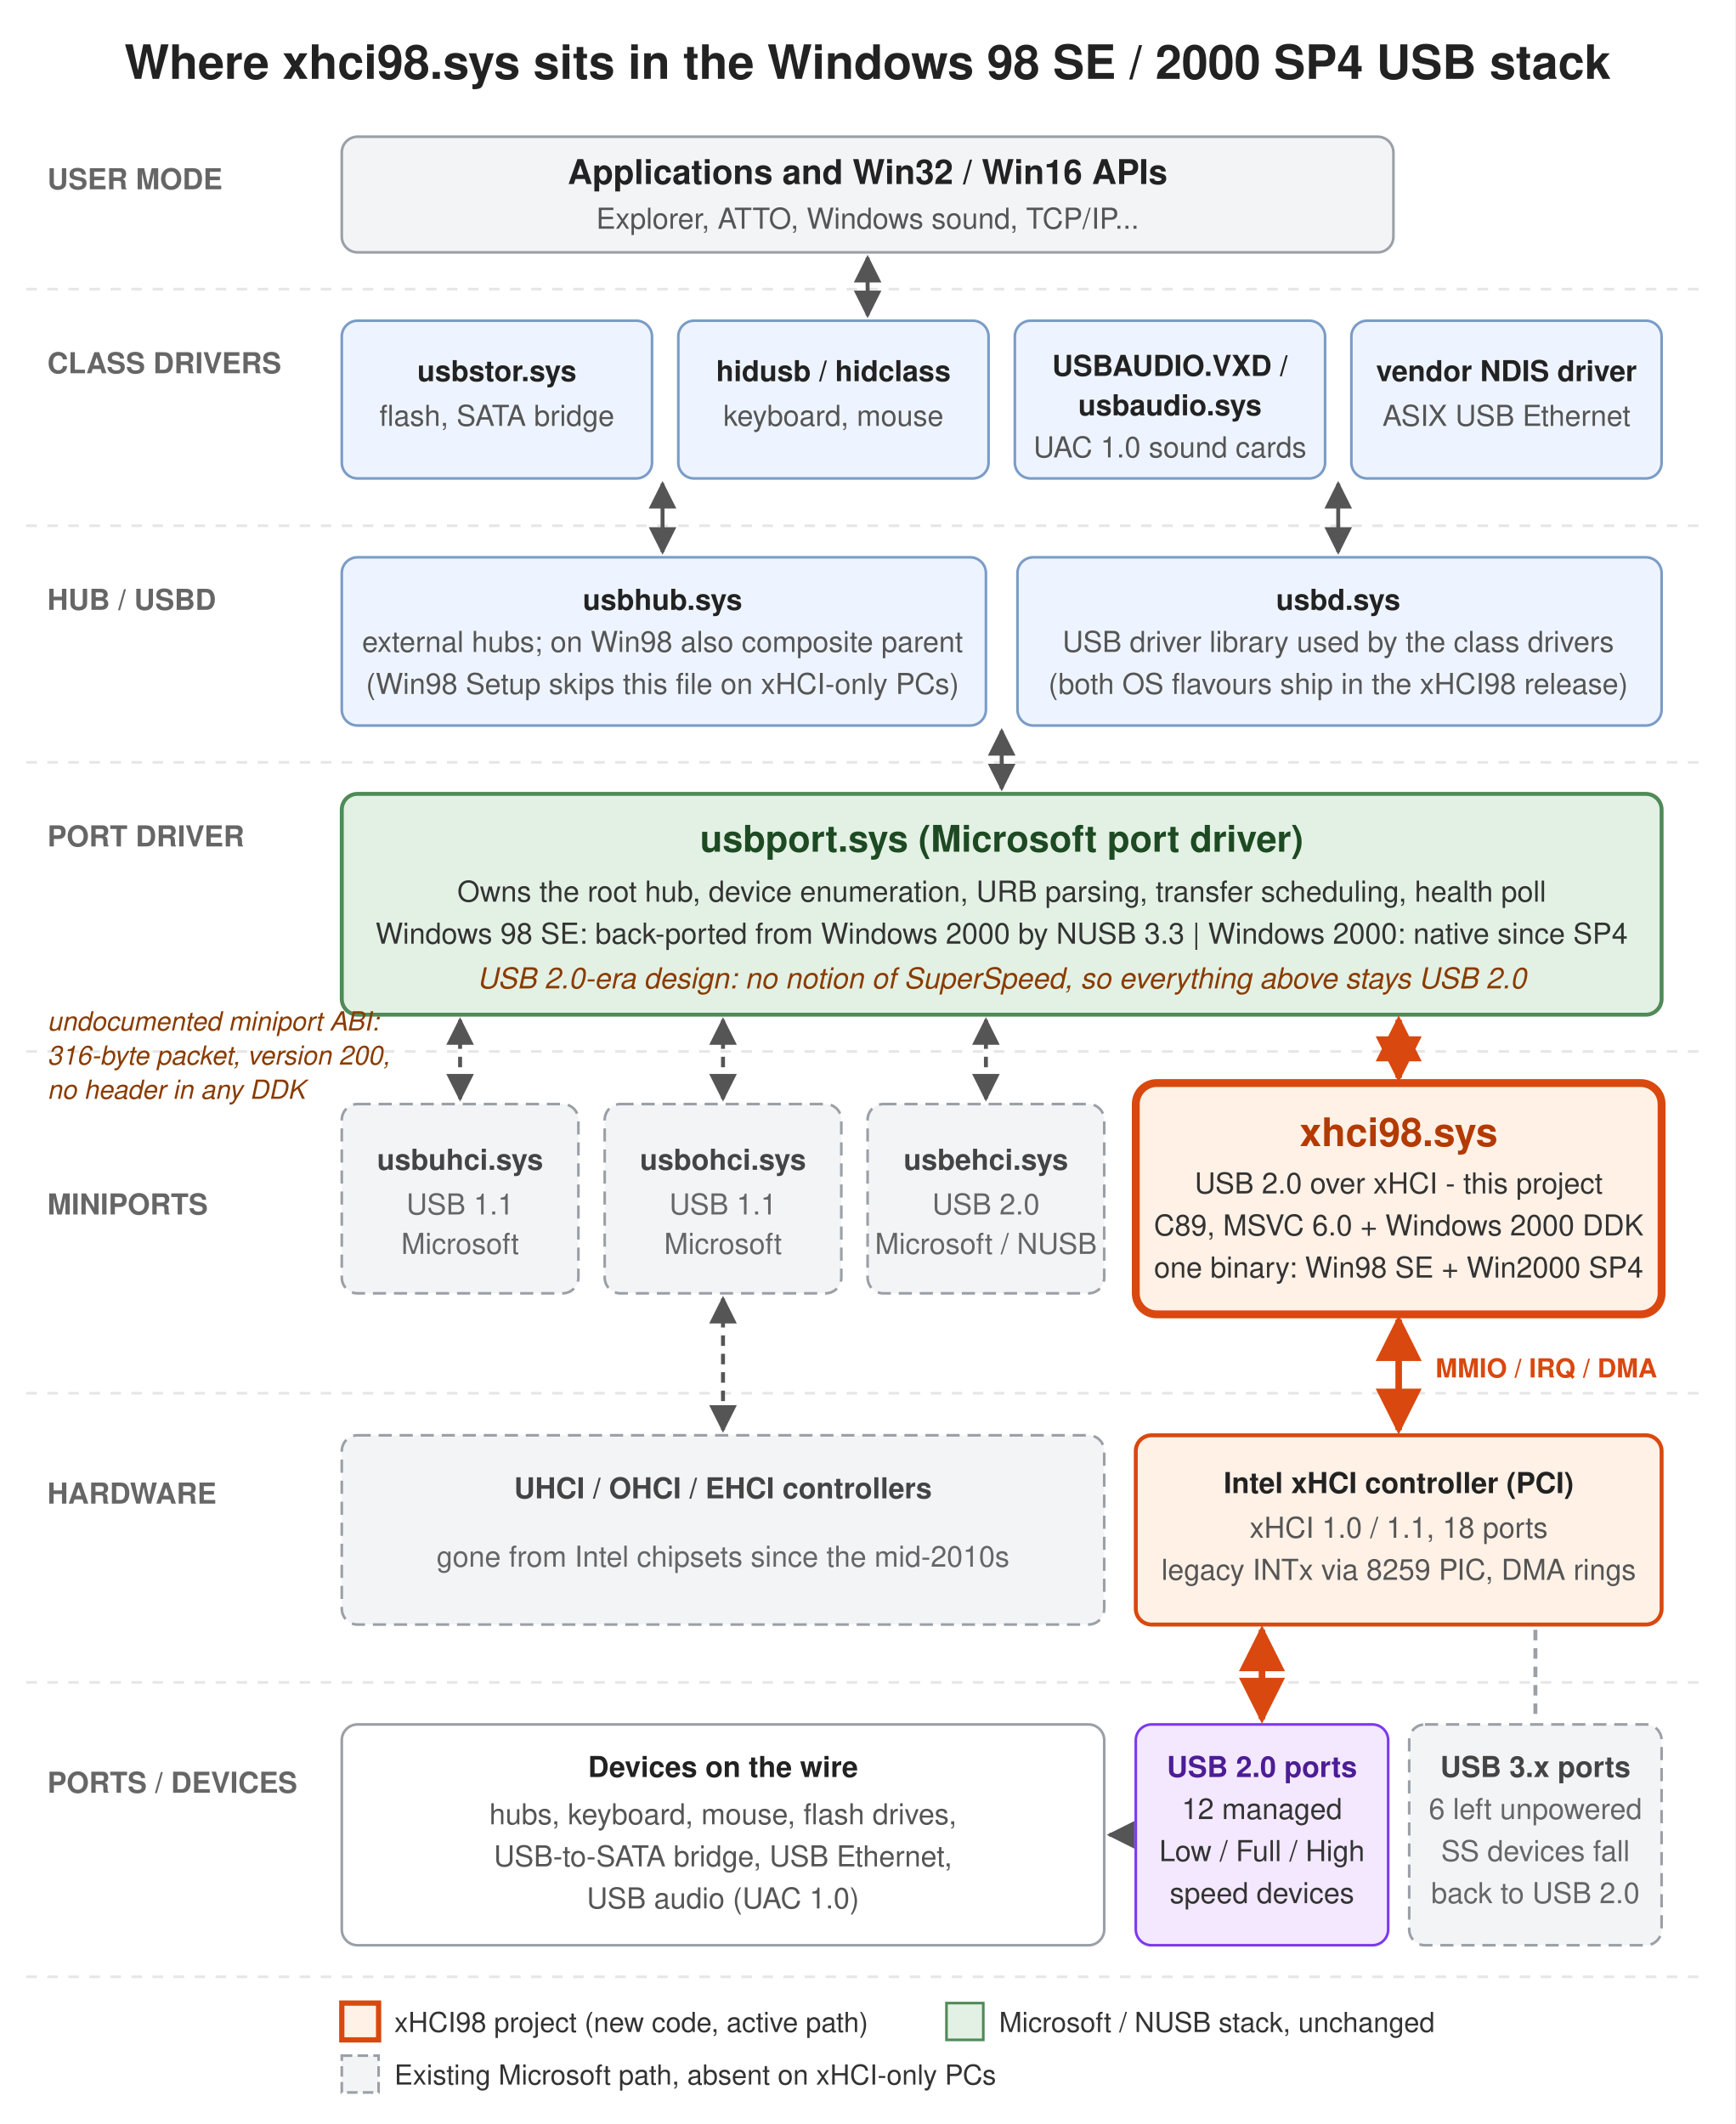
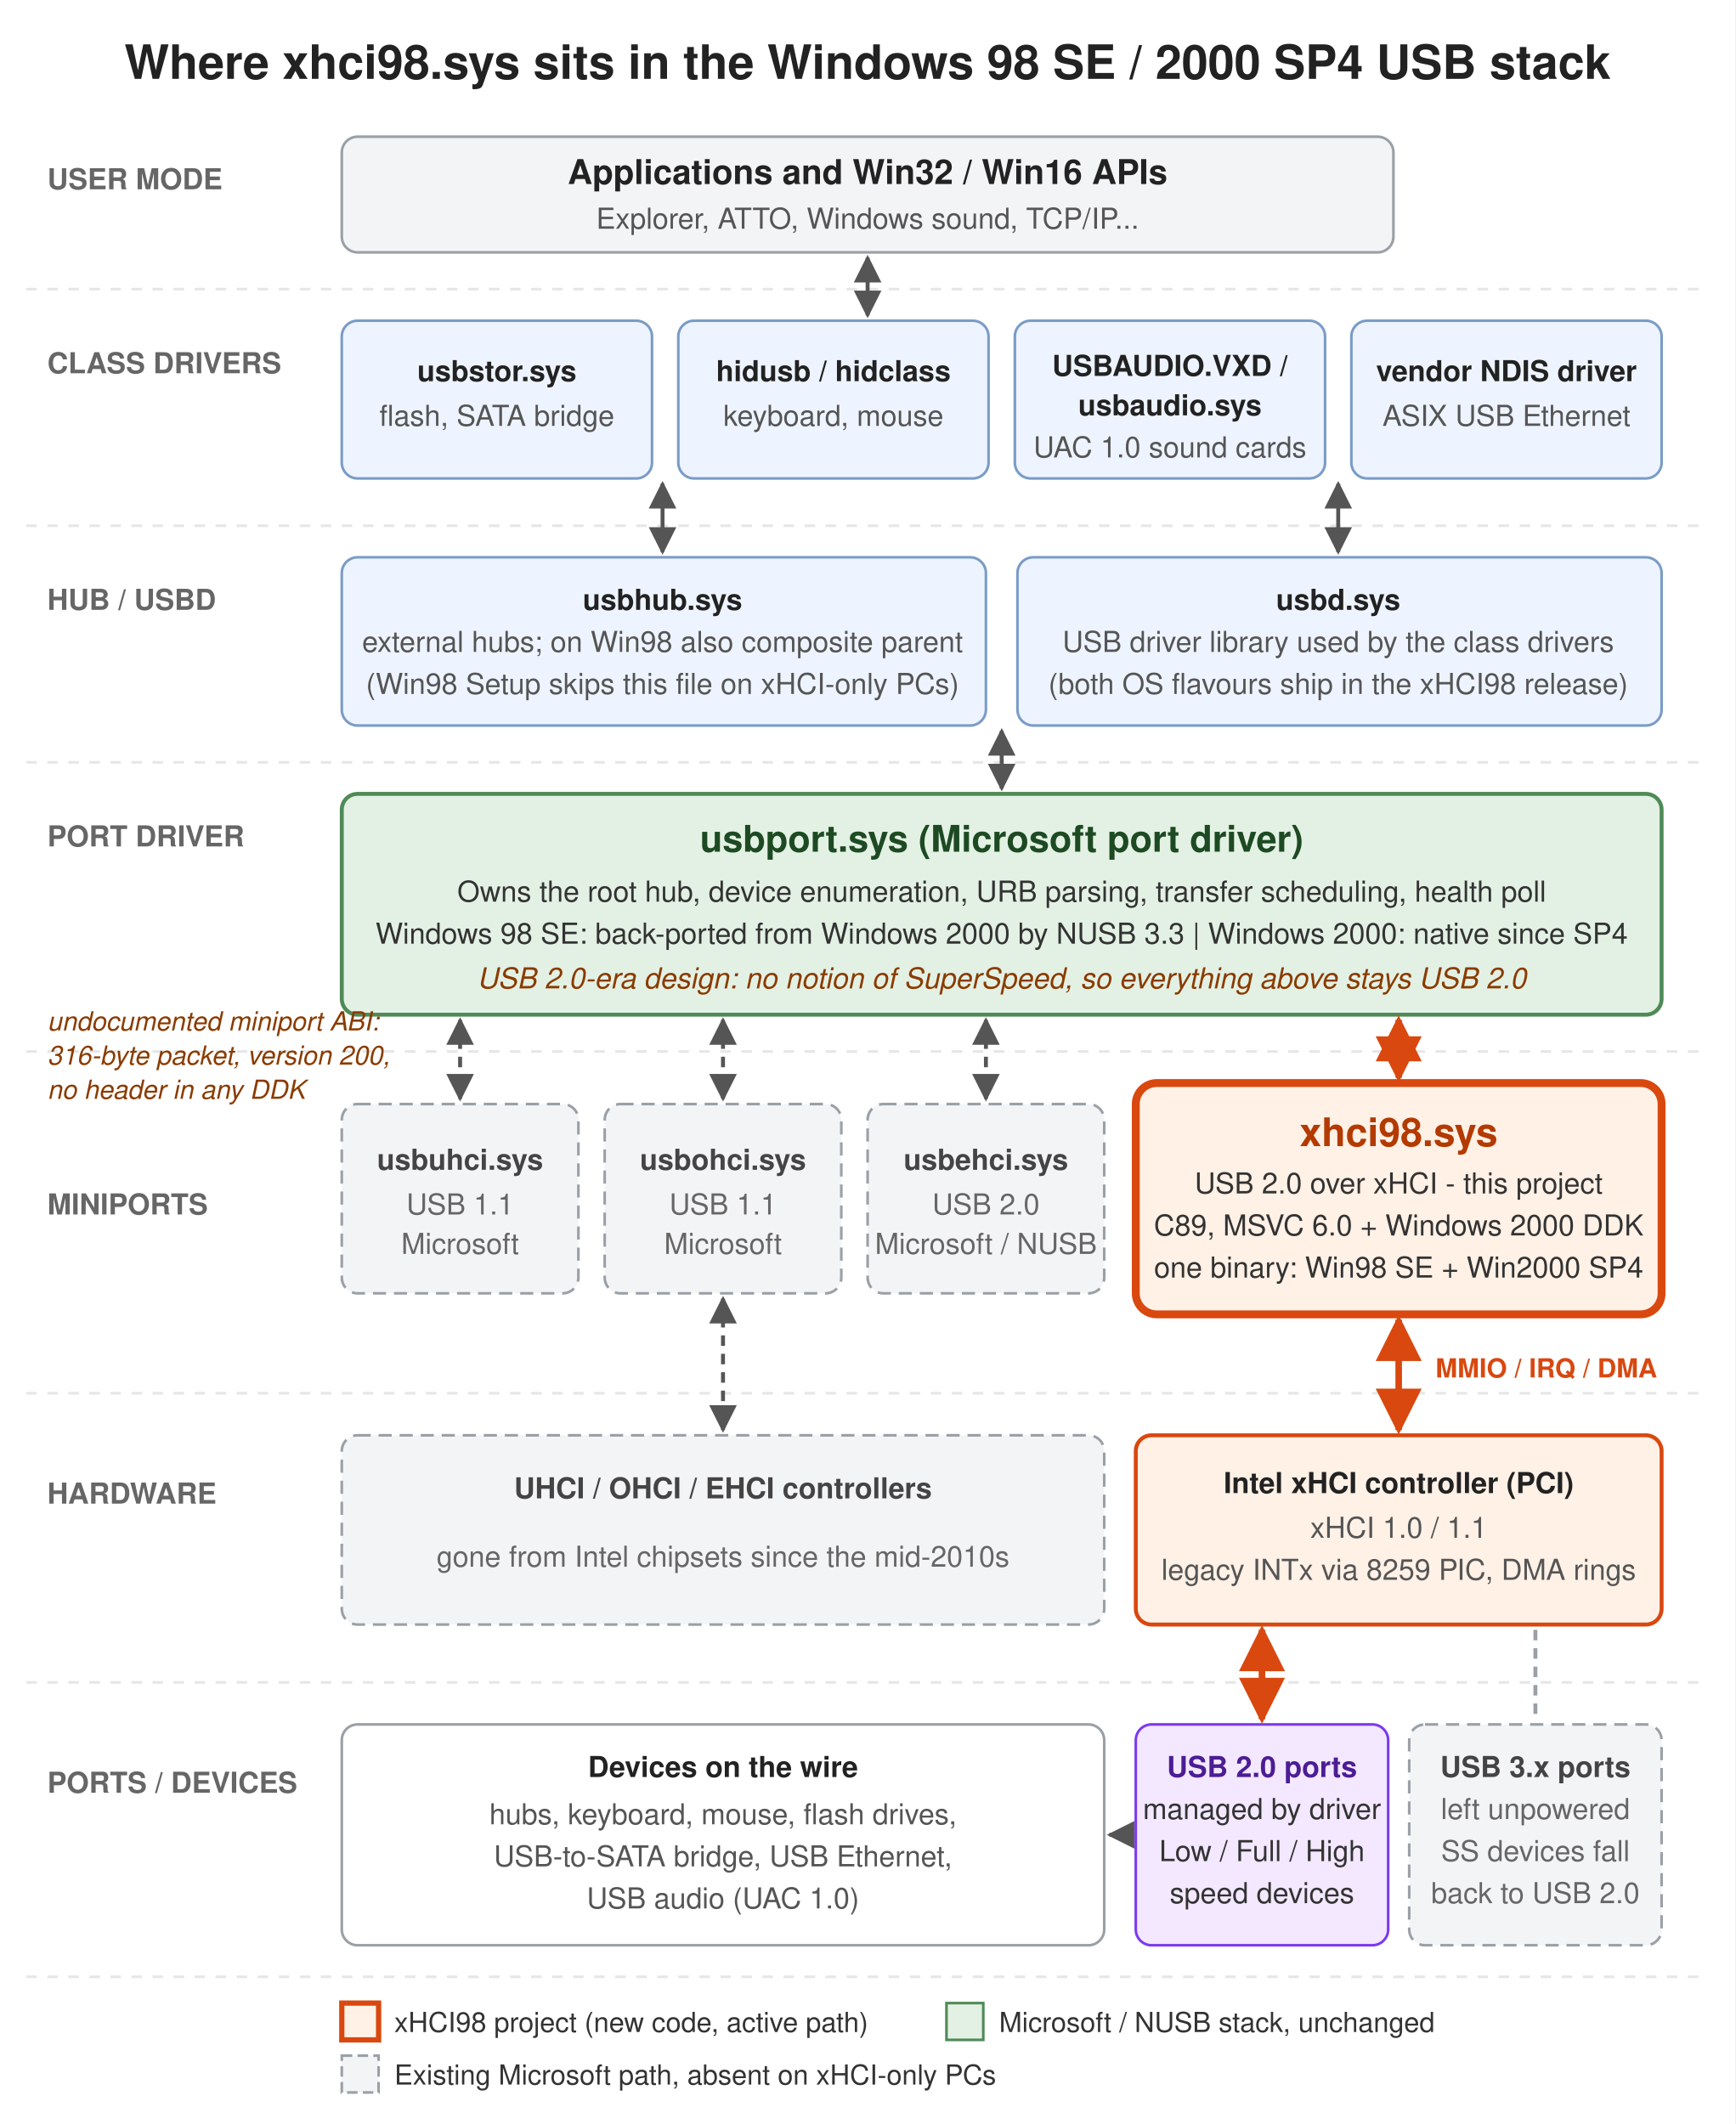
<svg xmlns="http://www.w3.org/2000/svg" viewBox="0 0 660 808" width="660" height="808" font-family="Segoe UI, Helvetica, Arial, sans-serif" font-size="13">
  <defs>
    <marker id="arrow" viewBox="0 0 10 10" refX="9" refY="5" markerWidth="7" markerHeight="7" orient="auto-start-reverse">
      <path d="M0,0 L10,5 L0,10 z" fill="#555" />
    </marker>
    <marker id="arrowOrange" viewBox="0 0 10 10" refX="9" refY="5" markerWidth="7" markerHeight="7" orient="auto-start-reverse">
      <path d="M0,0 L10,5 L0,10 z" fill="#d9480f" />
    </marker>
  </defs>
  <rect width="660" height="808" fill="#ffffff" />
  <text x="330" y="30" text-anchor="middle" font-size="18" font-weight="bold" fill="#222">Where xhci98.sys sits in the Windows 98 SE / 2000 SP4 USB stack</text>
  <g font-size="11" fill="#666" font-weight="bold">
    <text x="18" y="72">USER MODE</text>
    <text x="18" y="142">CLASS DRIVERS</text>
    <text x="18" y="232">HUB / USBD</text>
    <text x="18" y="322">PORT DRIVER</text>
    <text x="18" y="462">MINIPORTS</text>
    <text x="18" y="572">HARDWARE</text>
    <text x="18" y="682">PORTS / DEVICES</text>
  </g>
  <g stroke="#e6e6e6" stroke-dasharray="4 4">
    <line x1="10" y1="110" x2="650" y2="110" />
    <line x1="10" y1="200" x2="650" y2="200" />
    <line x1="10" y1="290" x2="650" y2="290" />
    <line x1="10" y1="400" x2="650" y2="400" />
    <line x1="10" y1="530" x2="650" y2="530" />
    <line x1="10" y1="640" x2="650" y2="640" />
    <line x1="10" y1="752" x2="650" y2="752" />
  </g>
  <rect x="130" y="52" width="400" height="44" rx="6" fill="#f3f4f6" stroke="#9aa0a6" />
  <text x="330" y="70" text-anchor="middle" font-weight="bold" fill="#222">Applications and Win32 / Win16 APIs</text>
  <text x="330" y="87" text-anchor="middle" font-size="11" fill="#555">Explorer, ATTO, Windows sound, TCP/IP...</text>
  <g font-size="11">
    <rect x="130" y="122" width="118" height="60" rx="6" fill="#eef4ff" stroke="#7a9cc6" />
    <text x="189" y="145" text-anchor="middle" font-weight="bold" fill="#222">usbstor.sys</text>
    <text x="189" y="162" text-anchor="middle" fill="#555">flash, SATA bridge</text>
    <rect x="258" y="122" width="118" height="60" rx="6" fill="#eef4ff" stroke="#7a9cc6" />
    <text x="317" y="145" text-anchor="middle" font-weight="bold" fill="#222">hidusb / hidclass</text>
    <text x="317" y="162" text-anchor="middle" fill="#555">keyboard, mouse</text>
    <rect x="386" y="122" width="118" height="60" rx="6" fill="#eef4ff" stroke="#7a9cc6" />
    <text x="445" y="143" text-anchor="middle" font-weight="bold" fill="#222">USBAUDIO.VXD /</text>
    <text x="445" y="158" text-anchor="middle" font-weight="bold" fill="#222">usbaudio.sys</text>
    <text x="445" y="174" text-anchor="middle" fill="#555">UAC 1.0 sound cards</text>
    <rect x="514" y="122" width="118" height="60" rx="6" fill="#eef4ff" stroke="#7a9cc6" />
    <text x="573" y="145" text-anchor="middle" font-weight="bold" fill="#222">vendor NDIS driver</text>
    <text x="573" y="162" text-anchor="middle" fill="#555">ASIX USB Ethernet</text>
  </g>
  <g font-size="11">
    <rect x="130" y="212" width="245" height="64" rx="6" fill="#eef4ff" stroke="#7a9cc6" />
    <text x="252" y="232" text-anchor="middle" font-weight="bold" fill="#222">usbhub.sys</text>
    <text x="252" y="248" text-anchor="middle" fill="#555">external hubs; on Win98 also composite parent</text>
    <text x="252" y="264" text-anchor="middle" fill="#555">(Win98 Setup skips this file on xHCI-only PCs)</text>
    <rect x="387" y="212" width="245" height="64" rx="6" fill="#eef4ff" stroke="#7a9cc6" />
    <text x="509" y="232" text-anchor="middle" font-weight="bold" fill="#222">usbd.sys</text>
    <text x="509" y="248" text-anchor="middle" fill="#555">USB driver library used by the class drivers</text>
    <text x="509" y="264" text-anchor="middle" fill="#555">(both OS flavours ship in the xHCI98 release)</text>
  </g>
  <g font-size="11">
    <rect x="130" y="302" width="502" height="84" rx="6" fill="#e3f1e4" stroke="#4f8a57" stroke-width="1.5" />
    <text x="381" y="324" text-anchor="middle" font-size="14" font-weight="bold" fill="#1d4a22">usbport.sys  (Microsoft port driver)</text>
    <text x="381" y="343" text-anchor="middle" fill="#333">Owns the root hub, device enumeration, URB parsing, transfer scheduling, health poll</text>
    <text x="381" y="359" text-anchor="middle" fill="#333">Windows 98 SE: back-ported from Windows 2000 by NUSB 3.3   |   Windows 2000: native since SP4</text>
    <text x="381" y="376" text-anchor="middle" fill="#8a3b00" font-style="italic">USB 2.0-era design: no notion of SuperSpeed, so everything above stays USB 2.0</text>
  </g>
  <g font-size="10" fill="#8a3b00" font-style="italic">
    <text x="18" y="392">undocumented miniport ABI:</text>
    <text x="18" y="405">316-byte packet, version 200,</text>
    <text x="18" y="418">no header in any DDK</text>
  </g>
  <g font-size="11">
    <rect x="130" y="420" width="90" height="72" rx="6" fill="#f3f4f6" stroke="#9aa0a6" stroke-dasharray="5 3" />
    <text x="175" y="445" text-anchor="middle" font-weight="bold" fill="#444">usbuhci.sys</text>
    <text x="175" y="462" text-anchor="middle" fill="#666">USB 1.1</text>
    <text x="175" y="477" text-anchor="middle" fill="#666">Microsoft</text>
    <rect x="230" y="420" width="90" height="72" rx="6" fill="#f3f4f6" stroke="#9aa0a6" stroke-dasharray="5 3" />
    <text x="275" y="445" text-anchor="middle" font-weight="bold" fill="#444">usbohci.sys</text>
    <text x="275" y="462" text-anchor="middle" fill="#666">USB 1.1</text>
    <text x="275" y="477" text-anchor="middle" fill="#666">Microsoft</text>
    <rect x="330" y="420" width="90" height="72" rx="6" fill="#f3f4f6" stroke="#9aa0a6" stroke-dasharray="5 3" />
    <text x="375" y="445" text-anchor="middle" font-weight="bold" fill="#444">usbehci.sys</text>
    <text x="375" y="462" text-anchor="middle" fill="#666">USB 2.0</text>
    <text x="375" y="477" text-anchor="middle" fill="#666">Microsoft / NUSB</text>
    <rect x="432" y="412" width="200" height="88" rx="8" fill="#fff1e6" stroke="#d9480f" stroke-width="3" />
    <text x="532" y="436" text-anchor="middle" font-size="15" font-weight="bold" fill="#b33a00">xhci98.sys</text>
    <text x="532" y="454" text-anchor="middle" fill="#333">USB 2.0 over xHCI - this project</text>
    <text x="532" y="470" text-anchor="middle" fill="#333">C89, MSVC 6.0 + Windows 2000 DDK</text>
    <text x="532" y="486" text-anchor="middle" fill="#333">one binary: Win98 SE + Win2000 SP4</text>
  </g>
  <g font-size="11">
    <rect x="130" y="546" width="290" height="72" rx="6" fill="#f3f4f6" stroke="#9aa0a6" stroke-dasharray="5 3" />
    <text x="275" y="570" text-anchor="middle" font-weight="bold" fill="#444">UHCI / OHCI / EHCI controllers</text>
    <text x="275" y="596" text-anchor="middle" fill="#666">gone from Intel chipsets since the mid-2010s</text>
    <rect x="432" y="546" width="200" height="72" rx="6" fill="#fff1e6" stroke="#d9480f" stroke-width="1.5" />
    <text x="532" y="568" text-anchor="middle" font-weight="bold" fill="#222">Intel xHCI controller (PCI)</text>
-     <text x="532" y="585" text-anchor="middle" fill="#555">xHCI 1.0 / 1.1, 18 ports</text>
+     <text x="532" y="585" text-anchor="middle" fill="#555">xHCI 1.0 / 1.1</text>
    <text x="532" y="601" text-anchor="middle" fill="#555">legacy INTx via 8259 PIC, DMA rings</text>
  </g>
  <g font-size="11">
    <rect x="432" y="656" width="96" height="84" rx="6" fill="#f3e8ff" stroke="#7c3aed" />
    <text x="480" y="676" text-anchor="middle" font-weight="bold" fill="#4c1d95">USB 2.0 ports</text>
-     <text x="480" y="692" text-anchor="middle" fill="#333">12 managed</text>
+     <text x="480" y="692" text-anchor="middle" fill="#333">managed by driver</text>
    <text x="480" y="708" text-anchor="middle" fill="#333">Low / Full / High</text>
    <text x="480" y="724" text-anchor="middle" fill="#333">speed devices</text>
    <rect x="536" y="656" width="96" height="84" rx="6" fill="#f3f4f6" stroke="#9aa0a6" stroke-dasharray="5 3" />
    <text x="584" y="676" text-anchor="middle" font-weight="bold" fill="#444">USB 3.x ports</text>
-     <text x="584" y="692" text-anchor="middle" fill="#666">6 left unpowered</text>
+     <text x="584" y="692" text-anchor="middle" fill="#666">left unpowered</text>
    <text x="584" y="708" text-anchor="middle" fill="#666">SS devices fall</text>
    <text x="584" y="724" text-anchor="middle" fill="#666">back to USB 2.0</text>
    <rect x="130" y="656" width="290" height="84" rx="6" fill="#ffffff" stroke="#9aa0a6" />
    <text x="275" y="676" text-anchor="middle" font-weight="bold" fill="#222">Devices on the wire</text>
    <text x="275" y="694" text-anchor="middle" fill="#555">hubs, keyboard, mouse, flash drives,</text>
    <text x="275" y="710" text-anchor="middle" fill="#555">USB-to-SATA bridge, USB Ethernet,</text>
    <text x="275" y="726" text-anchor="middle" fill="#555">USB audio (UAC 1.0)</text>
  </g>
  <g stroke="#555" stroke-width="1.5" marker-end="url(#arrow)" marker-start="url(#arrow)">
    <line x1="330" y1="98" x2="330" y2="120" />
    <line x1="252" y1="184" x2="252" y2="210" />
    <line x1="509" y1="184" x2="509" y2="210" />
    <line x1="381" y1="278" x2="381" y2="300" />
  </g>
  <g stroke="#555" stroke-width="1.5" stroke-dasharray="4 3" marker-end="url(#arrow)" marker-start="url(#arrow)">
    <line x1="175" y1="388" x2="175" y2="418" />
    <line x1="275" y1="388" x2="275" y2="418" />
    <line x1="375" y1="388" x2="375" y2="418" />
    <line x1="275" y1="494" x2="275" y2="544" />
  </g>
  <g stroke="#d9480f" stroke-width="2.5" marker-end="url(#arrowOrange)" marker-start="url(#arrowOrange)">
    <line x1="532" y1="388" x2="532" y2="410" />
    <line x1="532" y1="502" x2="532" y2="544" />
    <line x1="480" y1="620" x2="480" y2="654" />
  </g>
  <line x1="584" y1="620" x2="584" y2="654" stroke="#9aa0a6" stroke-width="1.5" stroke-dasharray="4 3" />
  <line x1="430" y1="698" x2="422" y2="698" stroke="#555" stroke-width="1.5" marker-end="url(#arrow)" />
  <text x="546" y="524" font-size="10" fill="#d9480f" font-weight="bold">MMIO / IRQ / DMA</text>
  <g font-size="11">
  </g>
  <g font-size="10.5">
    <rect x="130" y="762" width="14" height="14" fill="#fff1e6" stroke="#d9480f" stroke-width="2" />
    <text x="150" y="773" fill="#333">xHCI98 project (new code, active path)</text>
    <rect x="360" y="762" width="14" height="14" fill="#e3f1e4" stroke="#4f8a57" />
    <text x="380" y="773" fill="#333">Microsoft / NUSB stack, unchanged</text>
    <rect x="130" y="782" width="14" height="14" fill="#f3f4f6" stroke="#9aa0a6" stroke-dasharray="4 2" />
    <text x="150" y="793" fill="#333">Existing Microsoft path, absent on xHCI-only PCs</text>
  </g>
</svg>
